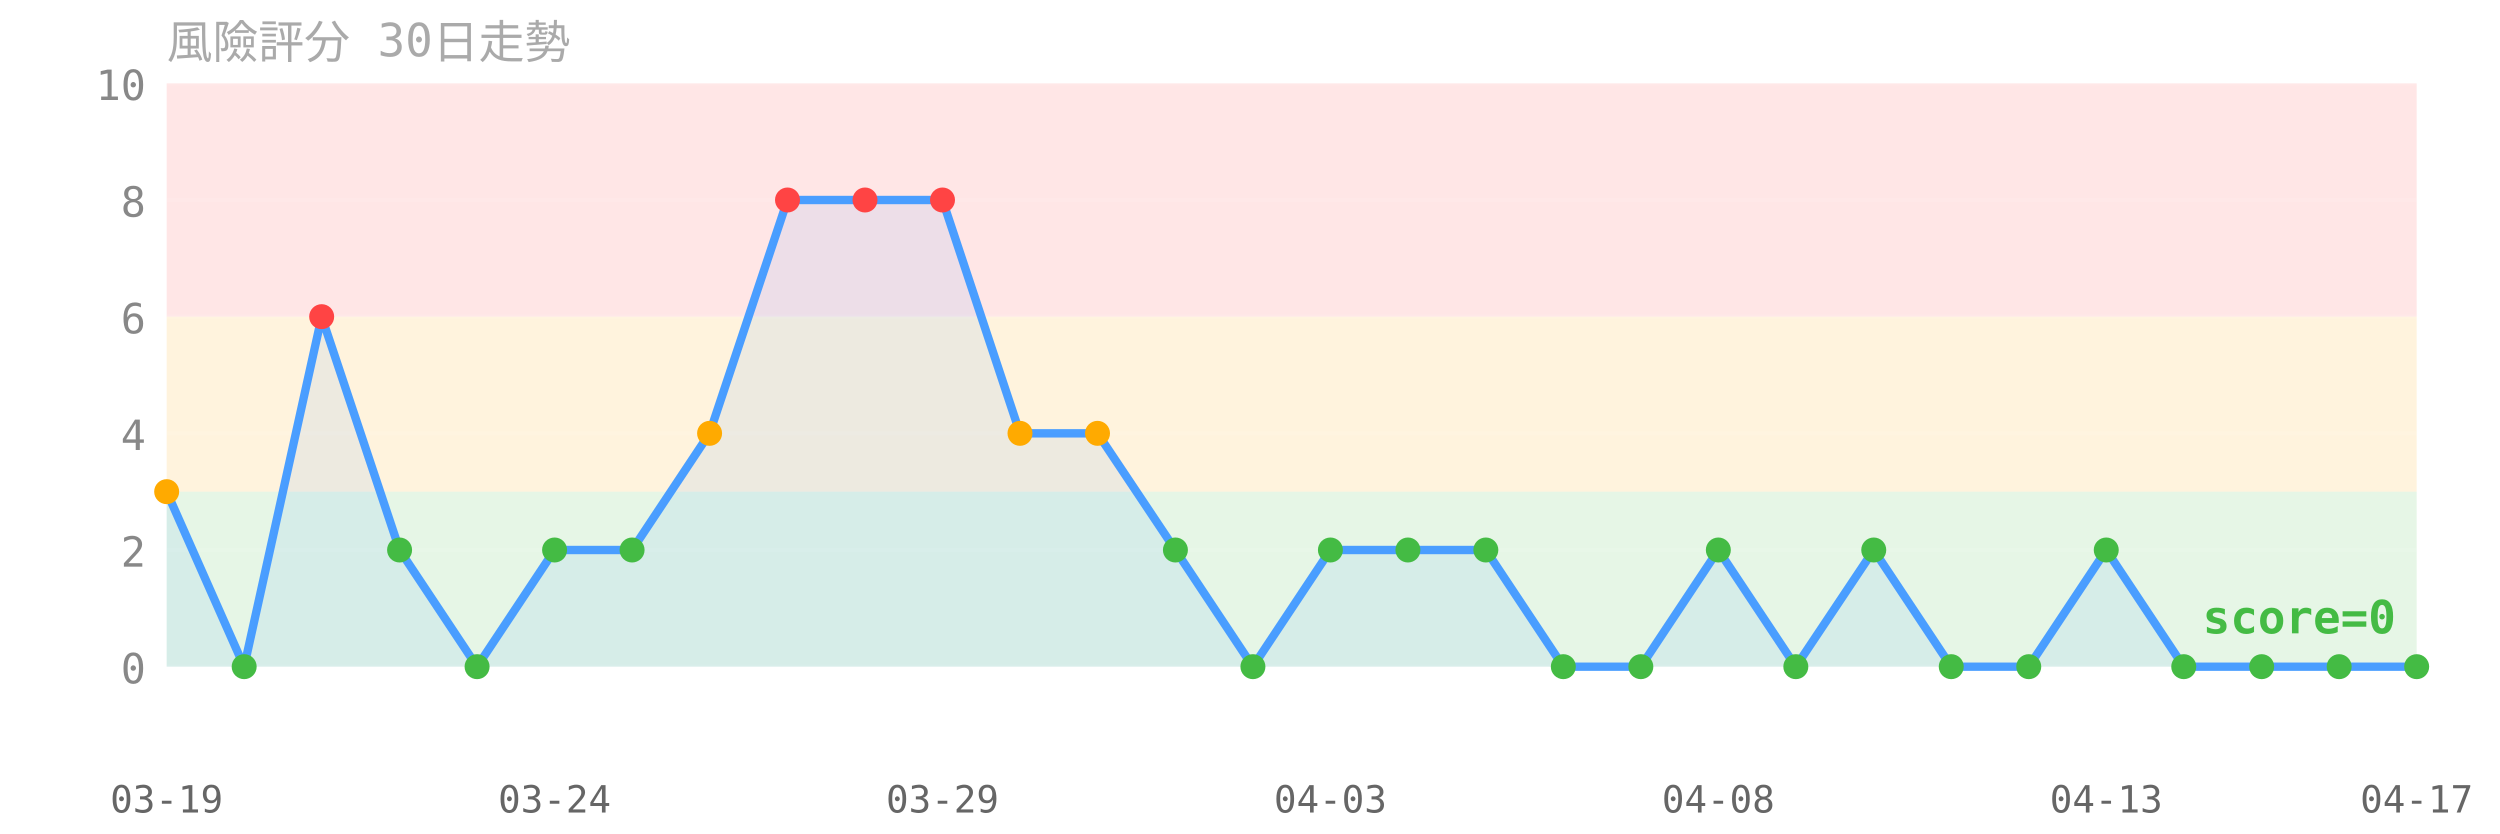
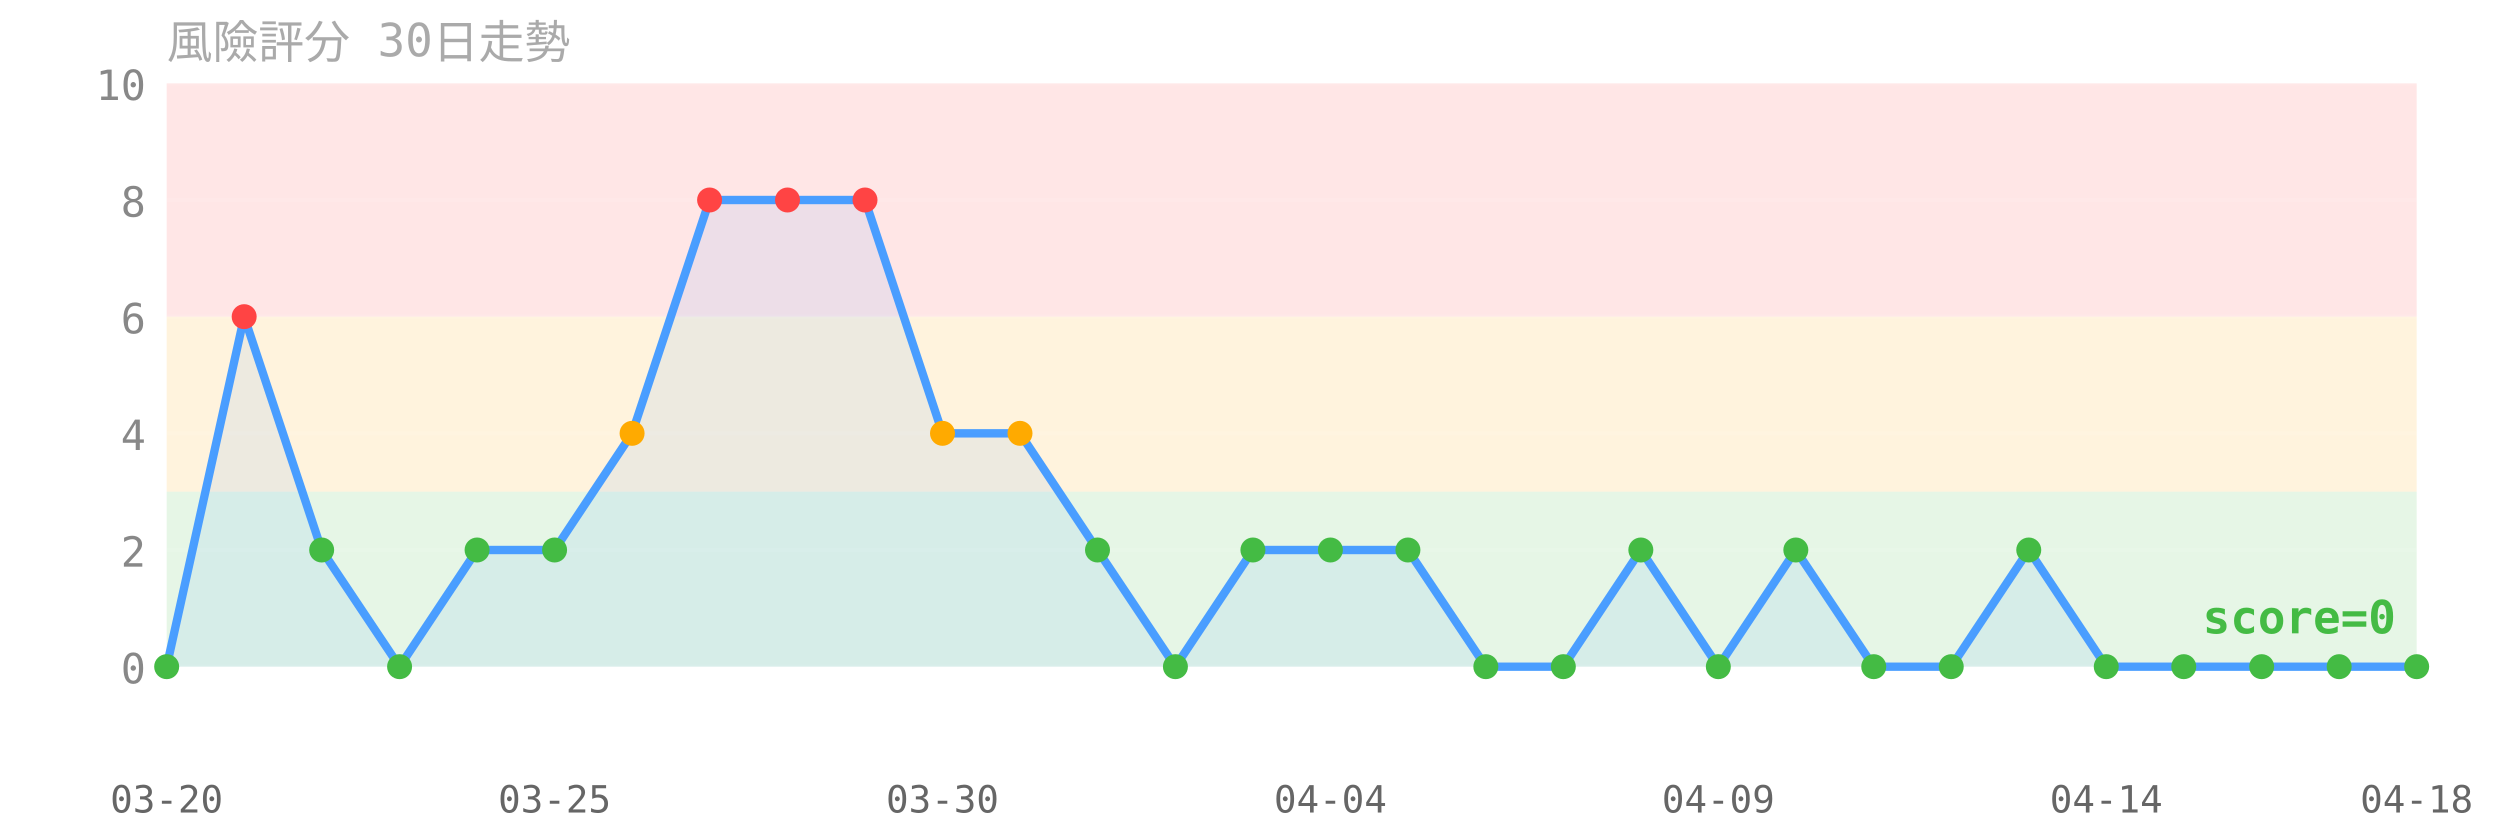
<svg xmlns="http://www.w3.org/2000/svg" width="600" height="200" style="background:#0b0f19;font-family:monospace">
  <rect x="40" y="20.0" width="540" height="56.0" fill="#ff444422" />
  <rect x="40" y="76.0" width="540" height="42.0" fill="#ffaa0022" />
  <rect x="40" y="118.0" width="540" height="42.0" fill="#44bb4422" />
  <line x1="40" y1="160.0" x2="580" y2="160.0" stroke="#ffffff18" stroke-width="1" />
  <text x="35" y="164.0" fill="#888" font-size="10" text-anchor="end">0</text>
  <line x1="40" y1="132.0" x2="580" y2="132.0" stroke="#ffffff18" stroke-width="1" />
  <text x="35" y="136.0" fill="#888" font-size="10" text-anchor="end">2</text>
  <line x1="40" y1="104.0" x2="580" y2="104.0" stroke="#ffffff18" stroke-width="1" />
  <text x="35" y="108.0" fill="#888" font-size="10" text-anchor="end">4</text>
  <line x1="40" y1="76.0" x2="580" y2="76.0" stroke="#ffffff18" stroke-width="1" />
  <text x="35" y="80.0" fill="#888" font-size="10" text-anchor="end">6</text>
  <line x1="40" y1="48.0" x2="580" y2="48.0" stroke="#ffffff18" stroke-width="1" />
  <text x="35" y="52.0" fill="#888" font-size="10" text-anchor="end">8</text>
  <line x1="40" y1="20.0" x2="580" y2="20.0" stroke="#ffffff18" stroke-width="1" />
  <text x="35" y="24.0" fill="#888" font-size="10" text-anchor="end">10</text>
-   <polyline points="40.0,118.0 58.6,160.0 77.2,76.0 95.9,132.0 114.5,160.0 133.1,132.0 151.7,132.0 170.3,104.0 189.0,48.0 207.6,48.0 226.2,48.0 244.8,104.0 263.4,104.0 282.1,132.0 300.7,160.0 319.3,132.0 337.9,132.0 356.6,132.0 375.2,160.0 393.8,160.0 412.4,132.0 431.0,160.0 449.7,132.0 468.3,160.0 486.9,160.0 505.5,132.0 524.1,160.0 542.8,160.0 561.4,160.0 580.0,160.0" fill="none" stroke="#4a9eff" stroke-width="2" stroke-linejoin="round" />
-   <polygon points="40.0,160.0 40.0,118.0 58.6,160.0 77.2,76.0 95.9,132.0 114.5,160.0 133.1,132.0 151.7,132.0 170.3,104.0 189.0,48.0 207.6,48.0 226.2,48.0 244.8,104.0 263.4,104.0 282.1,132.0 300.7,160.0 319.3,132.0 337.9,132.0 356.6,132.0 375.2,160.0 393.8,160.0 412.4,132.0 431.0,160.0 449.7,132.0 468.3,160.0 486.9,160.0 505.5,132.0 524.1,160.0 542.8,160.0 561.4,160.0 580.0,160.0 580.0,160.0" fill="#4a9eff18" />
-   <circle cx="40.0" cy="118.0" r="3" fill="#ffaa00" />
-   <circle cx="58.6" cy="160.0" r="3" fill="#44bb44" />
-   <circle cx="77.2" cy="76.0" r="3" fill="#ff4444" />
-   <circle cx="95.9" cy="132.0" r="3" fill="#44bb44" />
-   <circle cx="114.5" cy="160.0" r="3" fill="#44bb44" />
+   <polyline points="40.0,160.0 58.6,76.0 77.2,132.0 95.9,160.0 114.5,132.0 133.1,132.0 151.7,104.0 170.3,48.0 189.0,48.0 207.6,48.0 226.2,104.0 244.8,104.0 263.4,132.0 282.1,160.0 300.7,132.0 319.3,132.0 337.9,132.0 356.6,160.0 375.2,160.0 393.8,132.0 412.4,160.0 431.0,132.0 449.7,160.0 468.3,160.0 486.9,132.0 505.5,160.0 524.1,160.0 542.8,160.0 561.4,160.0 580.0,160.0" fill="none" stroke="#4a9eff" stroke-width="2" stroke-linejoin="round" />
+   <polygon points="40.0,160.0 40.0,160.0 58.6,76.0 77.2,132.0 95.9,160.0 114.5,132.0 133.1,132.0 151.7,104.0 170.3,48.0 189.0,48.0 207.6,48.0 226.2,104.0 244.8,104.0 263.4,132.0 282.1,160.0 300.7,132.0 319.3,132.0 337.9,132.0 356.6,160.0 375.2,160.0 393.8,132.0 412.4,160.0 431.0,132.0 449.7,160.0 468.3,160.0 486.9,132.0 505.5,160.0 524.1,160.0 542.8,160.0 561.4,160.0 580.0,160.0 580.0,160.0" fill="#4a9eff18" />
+   <circle cx="40.0" cy="160.0" r="3" fill="#44bb44" />
+   <circle cx="58.6" cy="76.0" r="3" fill="#ff4444" />
+   <circle cx="77.2" cy="132.0" r="3" fill="#44bb44" />
+   <circle cx="95.9" cy="160.0" r="3" fill="#44bb44" />
+   <circle cx="114.5" cy="132.0" r="3" fill="#44bb44" />
  <circle cx="133.1" cy="132.0" r="3" fill="#44bb44" />
-   <circle cx="151.7" cy="132.0" r="3" fill="#44bb44" />
-   <circle cx="170.3" cy="104.0" r="3" fill="#ffaa00" />
+   <circle cx="151.7" cy="104.0" r="3" fill="#ffaa00" />
+   <circle cx="170.3" cy="48.0" r="3" fill="#ff4444" />
  <circle cx="189.0" cy="48.0" r="3" fill="#ff4444" />
  <circle cx="207.6" cy="48.0" r="3" fill="#ff4444" />
-   <circle cx="226.2" cy="48.0" r="3" fill="#ff4444" />
+   <circle cx="226.2" cy="104.0" r="3" fill="#ffaa00" />
  <circle cx="244.8" cy="104.0" r="3" fill="#ffaa00" />
-   <circle cx="263.4" cy="104.0" r="3" fill="#ffaa00" />
-   <circle cx="282.1" cy="132.0" r="3" fill="#44bb44" />
-   <circle cx="300.7" cy="160.0" r="3" fill="#44bb44" />
+   <circle cx="263.4" cy="132.0" r="3" fill="#44bb44" />
+   <circle cx="282.1" cy="160.0" r="3" fill="#44bb44" />
+   <circle cx="300.7" cy="132.0" r="3" fill="#44bb44" />
  <circle cx="319.3" cy="132.0" r="3" fill="#44bb44" />
  <circle cx="337.9" cy="132.0" r="3" fill="#44bb44" />
-   <circle cx="356.6" cy="132.0" r="3" fill="#44bb44" />
+   <circle cx="356.6" cy="160.0" r="3" fill="#44bb44" />
  <circle cx="375.2" cy="160.0" r="3" fill="#44bb44" />
-   <circle cx="393.8" cy="160.0" r="3" fill="#44bb44" />
-   <circle cx="412.4" cy="132.0" r="3" fill="#44bb44" />
-   <circle cx="431.0" cy="160.0" r="3" fill="#44bb44" />
-   <circle cx="449.7" cy="132.0" r="3" fill="#44bb44" />
+   <circle cx="393.8" cy="132.0" r="3" fill="#44bb44" />
+   <circle cx="412.4" cy="160.0" r="3" fill="#44bb44" />
+   <circle cx="431.0" cy="132.0" r="3" fill="#44bb44" />
+   <circle cx="449.7" cy="160.0" r="3" fill="#44bb44" />
  <circle cx="468.3" cy="160.0" r="3" fill="#44bb44" />
-   <circle cx="486.9" cy="160.0" r="3" fill="#44bb44" />
-   <circle cx="505.5" cy="132.0" r="3" fill="#44bb44" />
+   <circle cx="486.9" cy="132.0" r="3" fill="#44bb44" />
+   <circle cx="505.5" cy="160.0" r="3" fill="#44bb44" />
  <circle cx="524.1" cy="160.0" r="3" fill="#44bb44" />
  <circle cx="542.8" cy="160.0" r="3" fill="#44bb44" />
  <circle cx="561.4" cy="160.0" r="3" fill="#44bb44" />
  <circle cx="580.0" cy="160.0" r="3" fill="#44bb44" />
-   <text x="40.0" y="195" fill="#666" font-size="9" text-anchor="middle">03-19</text>
-   <text x="133.1" y="195" fill="#666" font-size="9" text-anchor="middle">03-24</text>
-   <text x="226.2" y="195" fill="#666" font-size="9" text-anchor="middle">03-29</text>
-   <text x="319.3" y="195" fill="#666" font-size="9" text-anchor="middle">04-03</text>
-   <text x="412.4" y="195" fill="#666" font-size="9" text-anchor="middle">04-08</text>
-   <text x="505.5" y="195" fill="#666" font-size="9" text-anchor="middle">04-13</text>
-   <text x="580.0" y="195" fill="#666" font-size="9" text-anchor="middle">04-17</text>
+   <text x="40.0" y="195" fill="#666" font-size="9" text-anchor="middle">03-20</text>
+   <text x="133.1" y="195" fill="#666" font-size="9" text-anchor="middle">03-25</text>
+   <text x="226.2" y="195" fill="#666" font-size="9" text-anchor="middle">03-30</text>
+   <text x="319.3" y="195" fill="#666" font-size="9" text-anchor="middle">04-04</text>
+   <text x="412.4" y="195" fill="#666" font-size="9" text-anchor="middle">04-09</text>
+   <text x="505.5" y="195" fill="#666" font-size="9" text-anchor="middle">04-14</text>
+   <text x="580.0" y="195" fill="#666" font-size="9" text-anchor="middle">04-18</text>
  <text x="575.0" y="152.0" fill="#44bb44" font-size="11" text-anchor="end" font-weight="bold">score=0</text>
  <text x="40" y="14" fill="#aaa" font-size="11">風險評分 30日走勢</text>
</svg>
